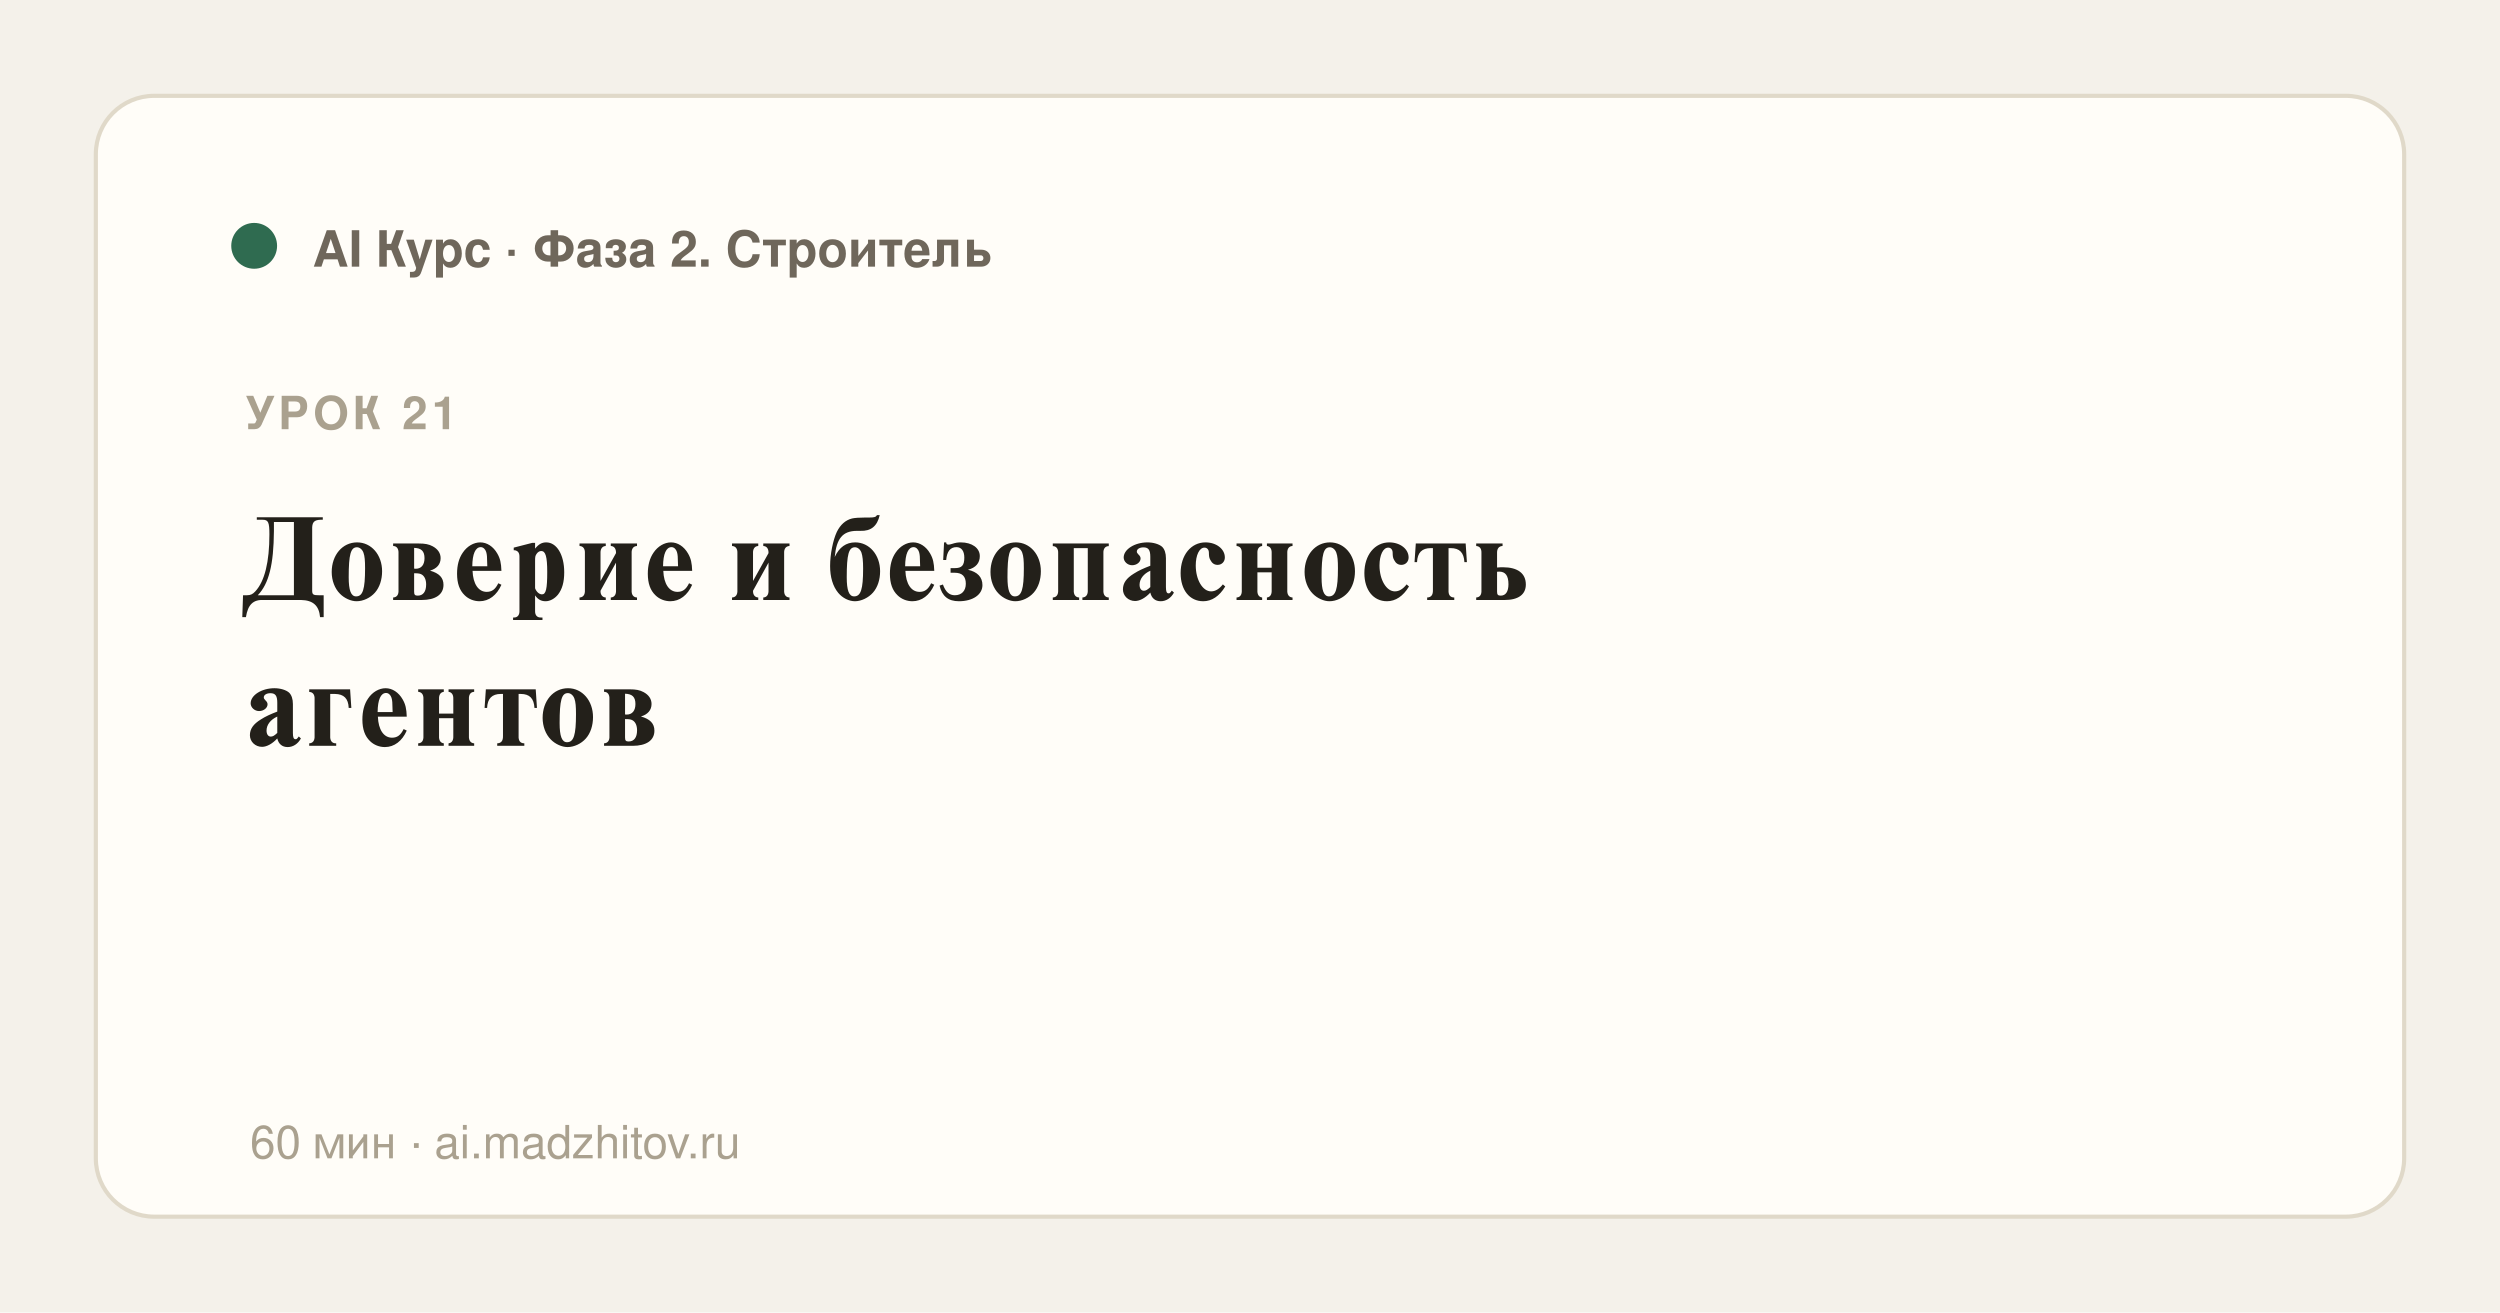
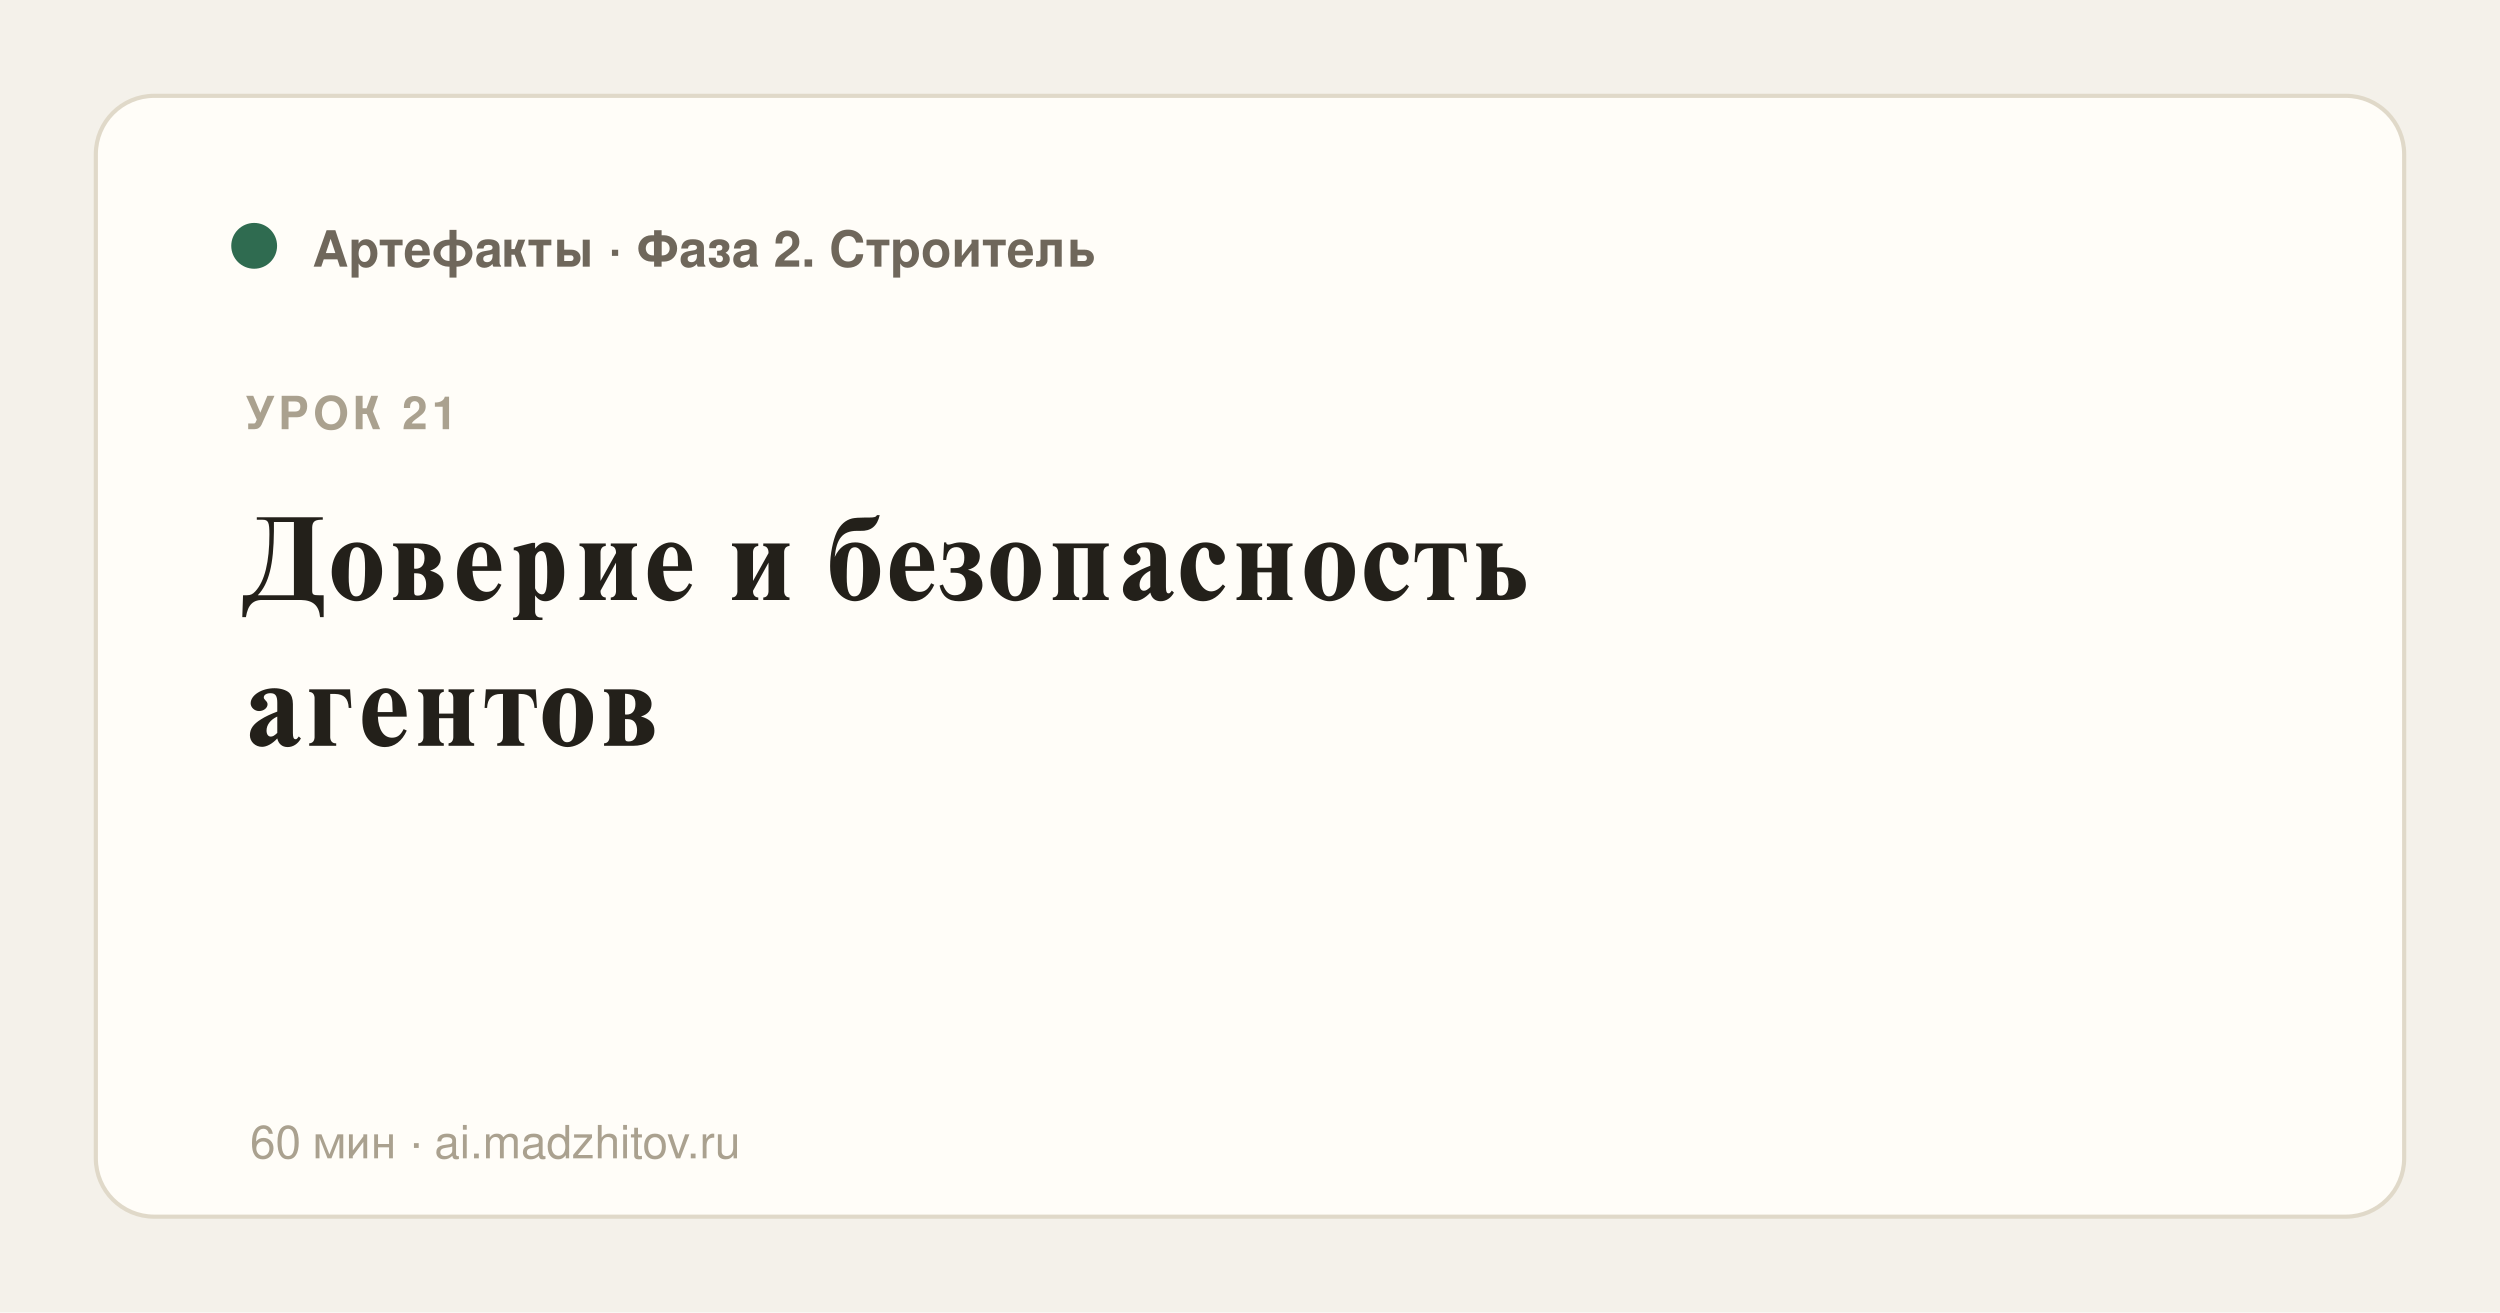
<svg xmlns="http://www.w3.org/2000/svg" width="1200" height="630" viewBox="0 0 1200 630">
  <rect width="1200" height="630" fill="#f4f1ea" />
  <rect x="46" y="46" width="1108" height="538" rx="28" fill="#fffdf8" stroke="#e0d9c9" stroke-width="2" />
  <circle cx="122" cy="118" r="11" fill="#2f6b50" />
-   <text x="150" y="128" fill="#6f675b" font-family="Helvetica, Arial, sans-serif" font-size="24" font-weight="600">AI Курс · Фаза 2. Строитель</text>
+   <text x="150" y="128" fill="#6f675b" font-family="Helvetica, Arial, sans-serif" font-size="24" font-weight="600">Артефакты · Фаза 2. Строитель</text>
  <text x="118" y="206" fill="#aaa18f" font-family="Helvetica, Arial, sans-serif" font-size="22" font-weight="700" letter-spacing="2">УРОК 21</text>
  <text x="116" y="288" fill="#23201a" font-family="Georgia, Times, serif" font-weight="700" font-size="60" letter-spacing="-1">Доверие и безопасность</text>
  <text x="116" y="358" fill="#23201a" font-family="Georgia, Times, serif" font-weight="700" font-size="60" letter-spacing="-1">агентов</text>
  <text x="120" y="556" fill="#aaa18f" font-family="Helvetica, Arial, sans-serif" font-size="22">60 мин · ai.madzhitov.ru</text>
</svg>
